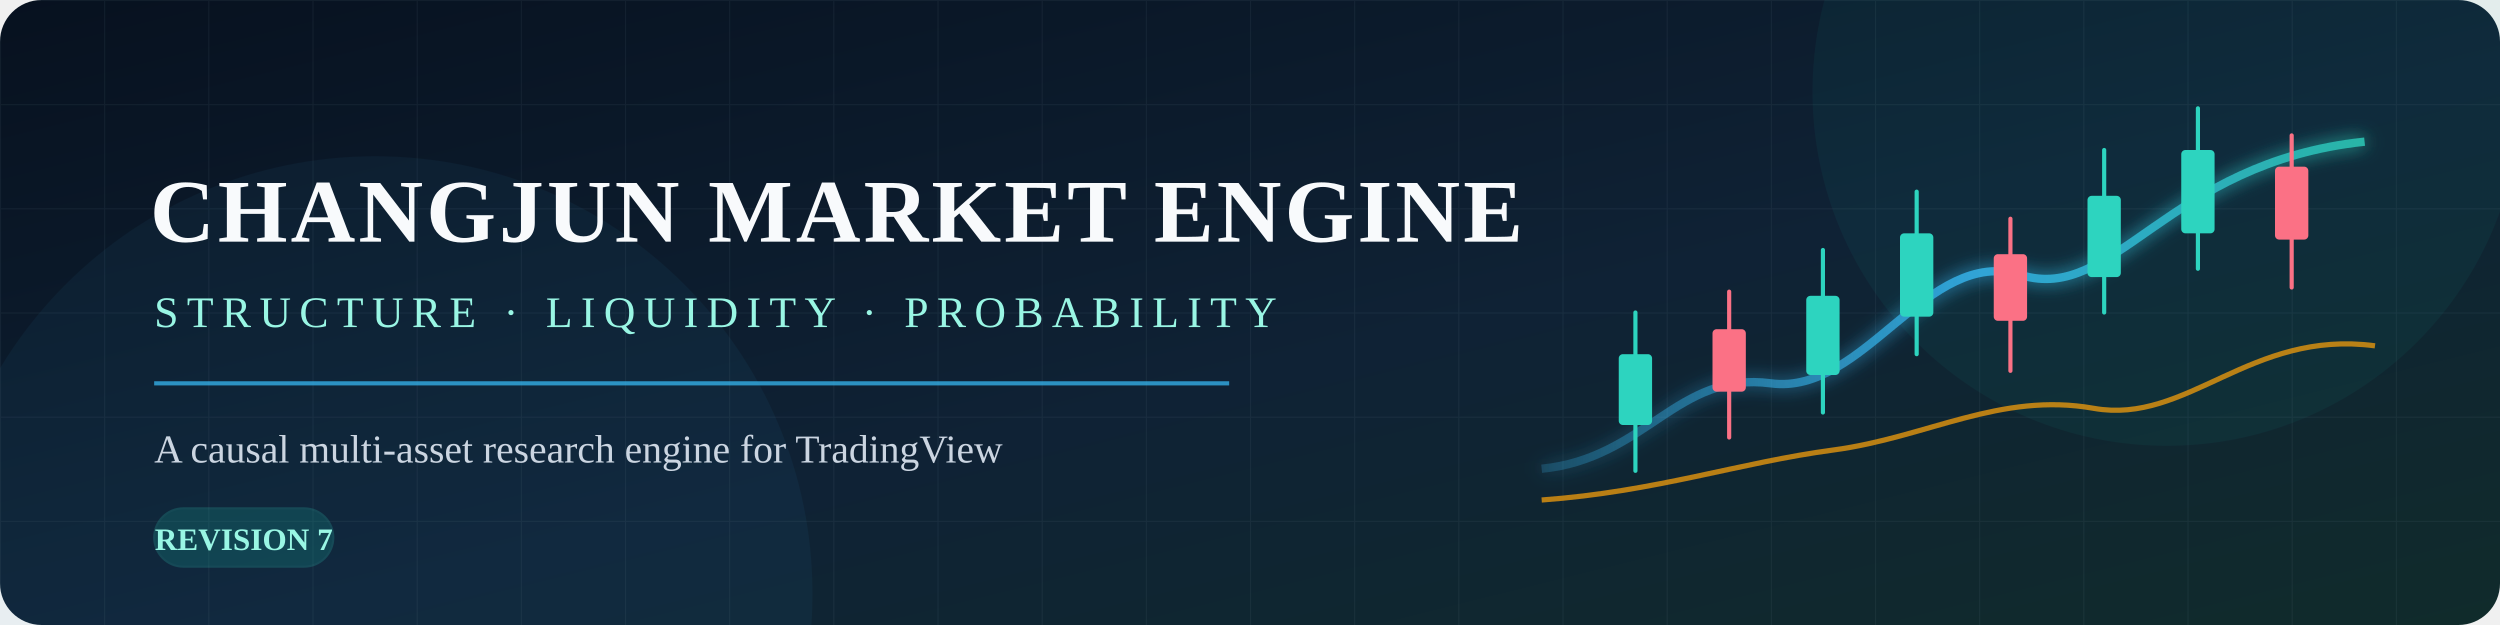
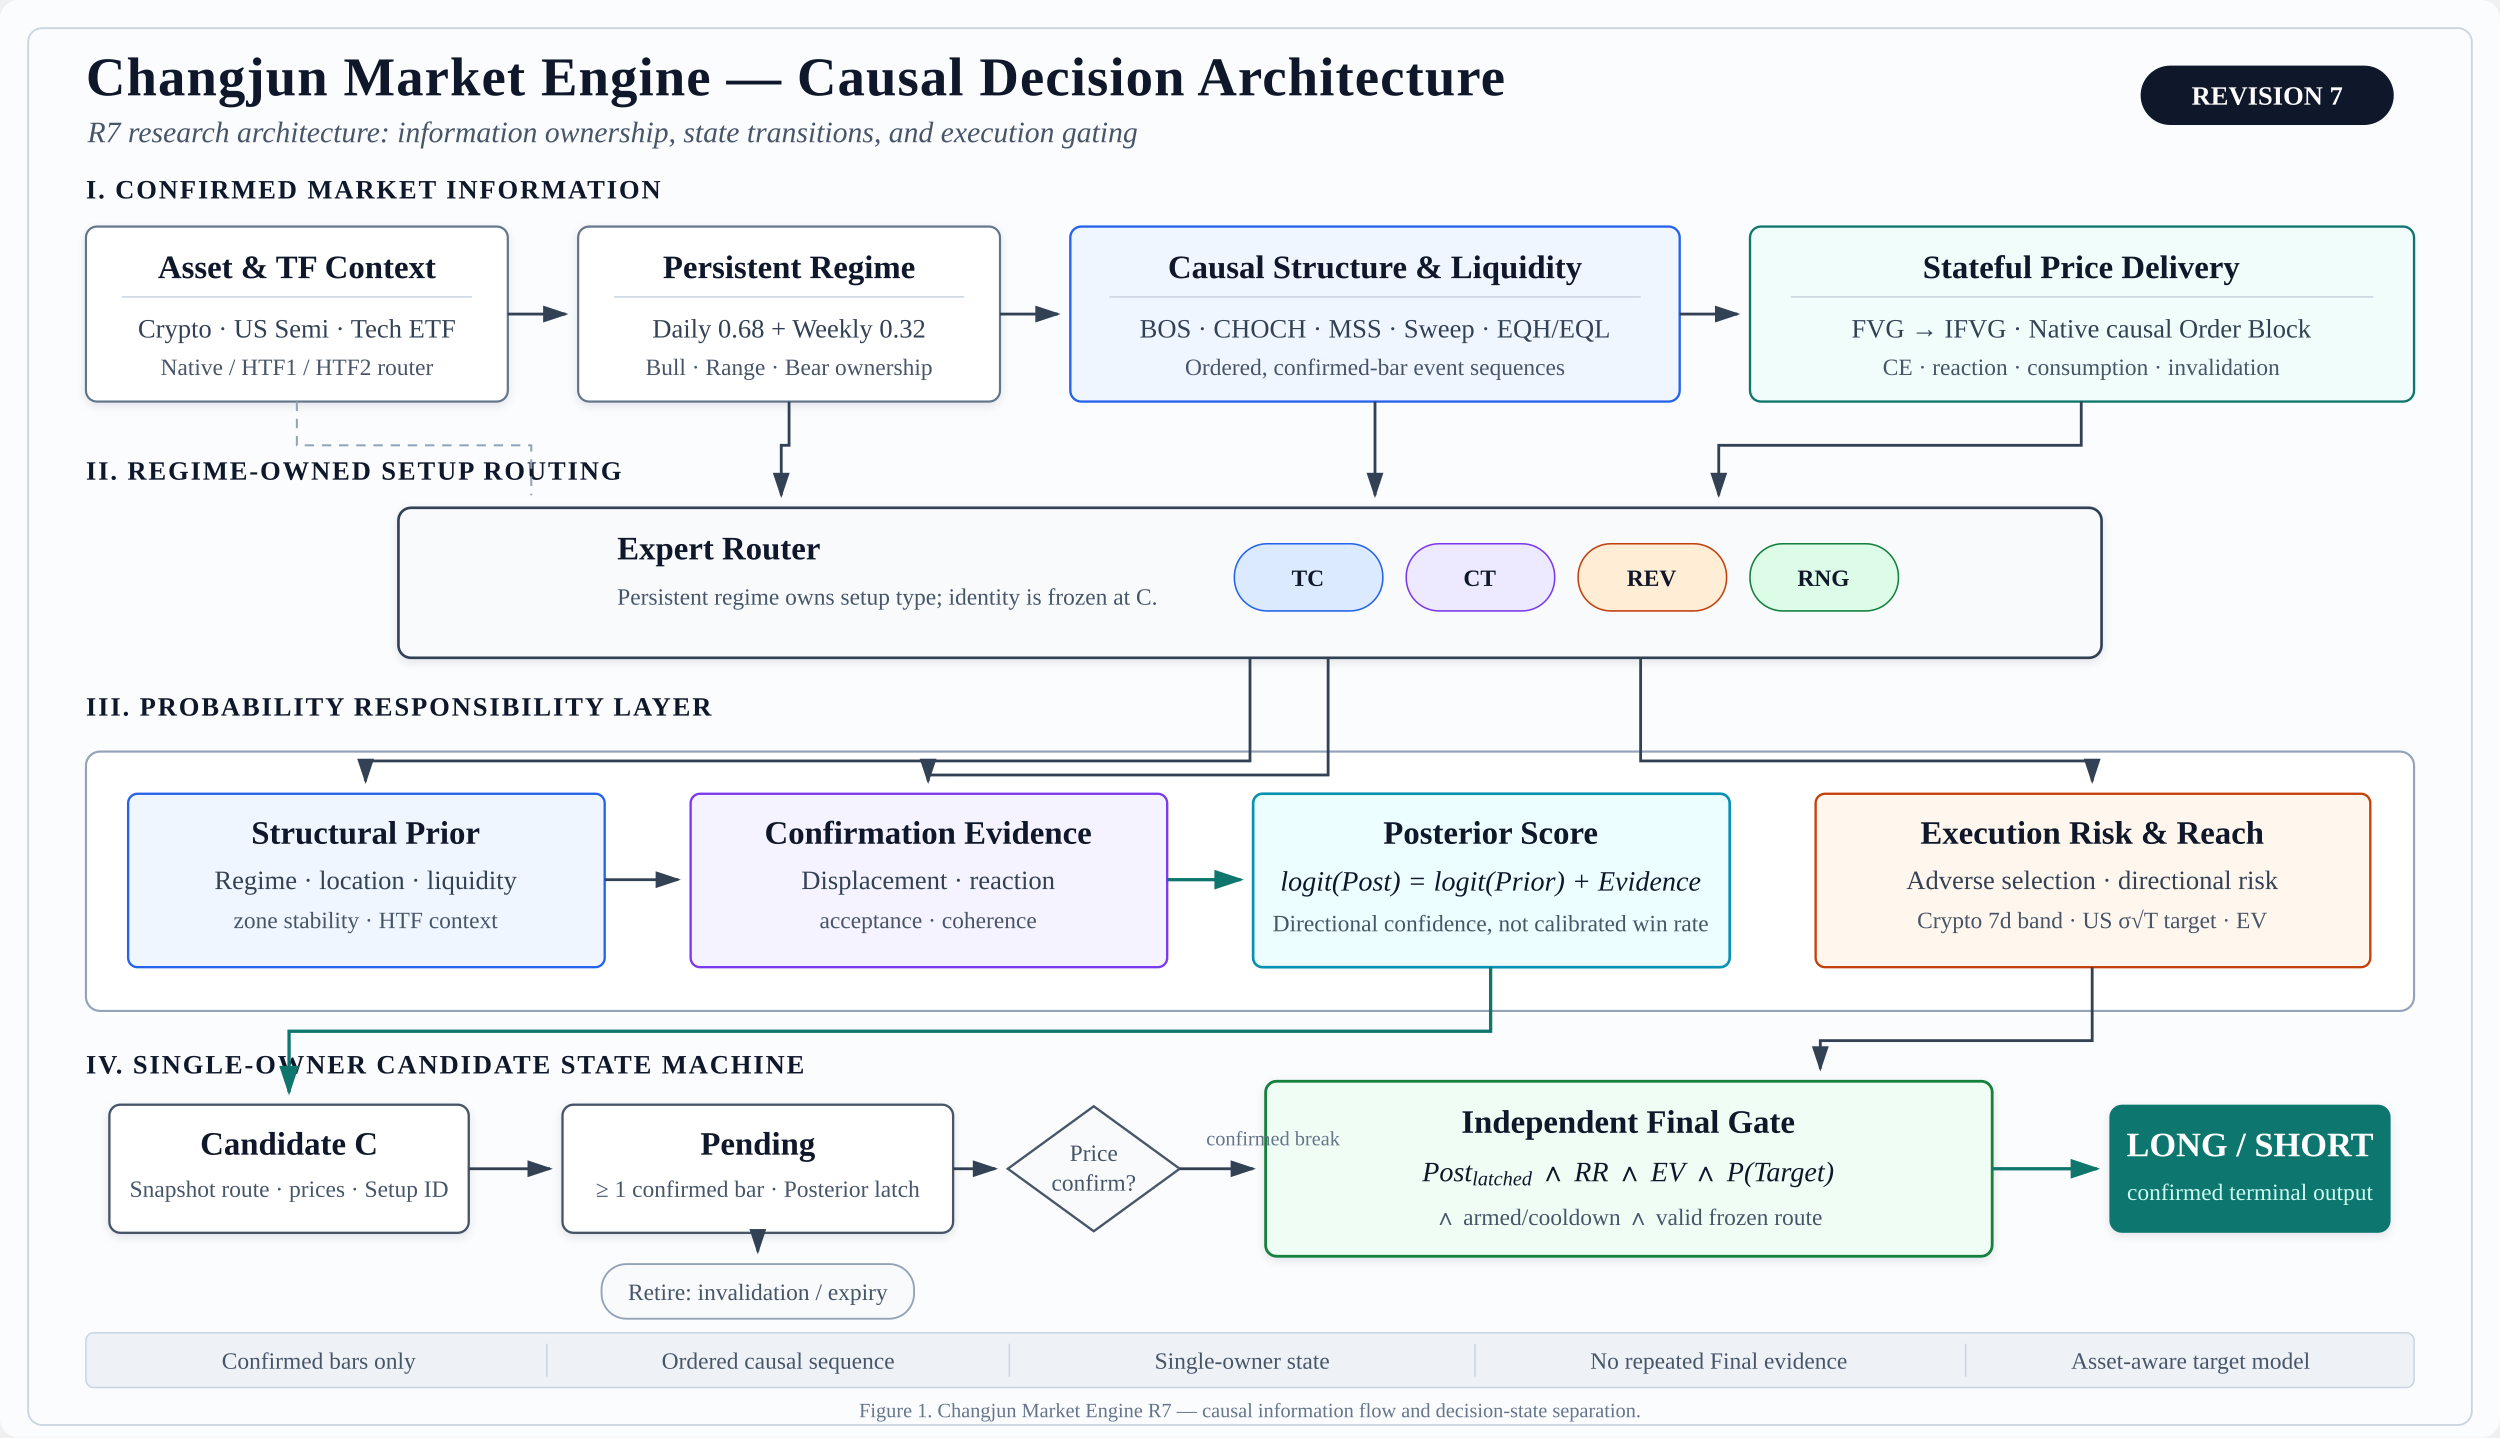
- <svg xmlns="http://www.w3.org/2000/svg" width="1200" height="300" viewBox="0 0 1200 300" role="img" aria-labelledby="title desc">
+ <svg xmlns="http://www.w3.org/2000/svg" width="1600" height="920" viewBox="0 0 1600 920" role="img" aria-labelledby="title desc">
  <defs>
-     <linearGradient id="bg" x1="0" y1="0" x2="1" y2="1">
-       <stop offset="0" stop-color="#07111f" />
-       <stop offset="0.55" stop-color="#0f2235" />
-       <stop offset="1" stop-color="#102b2b" />
-     </linearGradient>
-     <linearGradient id="line" x1="0" y1="0" x2="1" y2="0">
-       <stop offset="0" stop-color="#38bdf8" stop-opacity="0.25" />
-       <stop offset="0.52" stop-color="#38bdf8" />
-       <stop offset="1" stop-color="#2dd4bf" />
-     </linearGradient>
-     <filter id="glow" x="-20%" y="-20%" width="140%" height="140%">
-       <feGaussianBlur stdDeviation="4" result="blur" />
-       <feMerge>
-         <feMergeNode in="blur" />
-         <feMergeNode in="SourceGraphic" />
-       </feMerge>
+     <marker id="arrow" markerWidth="10" markerHeight="10" refX="8" refY="3" orient="auto" markerUnits="strokeWidth">
+       <path d="M0,0 L0,6 L9,3 z" fill="#334155" />
+     </marker>
+     <marker id="arrowTeal" markerWidth="10" markerHeight="10" refX="8" refY="3" orient="auto" markerUnits="strokeWidth">
+       <path d="M0,0 L0,6 L9,3 z" fill="#0f766e" />
+     </marker>
+     <filter id="shadow" x="-10%" y="-10%" width="120%" height="130%">
+       <feDropShadow dx="0" dy="2" stdDeviation="3" flood-color="#0f172a" flood-opacity="0.10" />
    </filter>
-     <pattern id="grid" width="50" height="50" patternUnits="userSpaceOnUse">
-       <path d="M 50 0 L 0 0 0 50" fill="none" stroke="#94a3b8" stroke-opacity="0.08" stroke-width="1" />
-     </pattern>
+     <style>
+       .paper { fill: #fbfcfe; }
+       .title { font: 700 35px 'Times New Roman', Times, serif; fill: #0f172a; letter-spacing: 0.7px; }
+       .subtitle { font: italic 19px 'Times New Roman', Times, serif; fill: #475569; }
+       .section { font: 700 17px 'Times New Roman', Times, serif; fill: #0f172a; letter-spacing: 1.2px; }
+       .box-title { font: 700 21px 'Times New Roman', Times, serif; fill: #0f172a; }
+       .body { font: 17px 'Times New Roman', Times, serif; fill: #334155; }
+       .small { font: 15px 'Times New Roman', Times, serif; fill: #475569; }
+       .tiny { font: 13px 'Times New Roman', Times, serif; fill: #64748b; }
+       .formula { font: italic 18px 'Times New Roman', Times, serif; fill: #0f172a; }
+       .pill { font: 700 15px 'Times New Roman', Times, serif; fill: #0f172a; }
+       .input-box { fill: #ffffff; stroke: #64748b; stroke-width: 1.4; rx: 7; filter: url(#shadow); }
+       .structure-box { fill: #eff6ff; stroke: #2563eb; stroke-width: 1.5; rx: 7; }
+       .zone-box { fill: #f0fdfa; stroke: #0f766e; stroke-width: 1.5; rx: 7; }
+       .router-box { fill: #f8fafc; stroke: #334155; stroke-width: 1.7; rx: 8; filter: url(#shadow); }
+       .prob-frame { fill: #ffffff; stroke: #94a3b8; stroke-width: 1.4; rx: 9; }
+       .prior-box { fill: #eff6ff; stroke: #2563eb; stroke-width: 1.5; rx: 6; }
+       .evidence-box { fill: #f5f3ff; stroke: #7c3aed; stroke-width: 1.5; rx: 6; }
+       .posterior-box { fill: #ecfeff; stroke: #0891b2; stroke-width: 1.7; rx: 6; }
+       .risk-box { fill: #fff7ed; stroke: #c2410c; stroke-width: 1.5; rx: 6; }
+       .state-box { fill: #ffffff; stroke: #475569; stroke-width: 1.5; rx: 7; filter: url(#shadow); }
+       .final-box { fill: #f0fdf4; stroke: #15803d; stroke-width: 1.8; rx: 7; filter: url(#shadow); }
+       .retire-box { fill: #f8fafc; stroke: #94a3b8; stroke-width: 1.2; rx: 16; }
+       .flow { fill: none; stroke: #334155; stroke-width: 1.8; marker-end: url(#arrow); }
+       .flow-teal { fill: none; stroke: #0f766e; stroke-width: 2.1; marker-end: url(#arrowTeal); }
+       .guide { fill: none; stroke: #94a3b8; stroke-width: 1.3; stroke-dasharray: 6 5; }
+       .divider { stroke: #cbd5e1; stroke-width: 1; }
+     </style>
  </defs>
-   <rect width="1200" height="300" rx="20" fill="url(#bg)" />
-   <rect width="1200" height="300" rx="20" fill="url(#grid)" />
-   <circle cx="1040" cy="44" r="170" fill="#14b8a6" opacity="0.06" />
-   <circle cx="180" cy="285" r="210" fill="#38bdf8" opacity="0.05" />
-   <g opacity="0.82">
-     <path d="M740 225 C790 220 805 178 850 184 S925 118 970 132 S1040 78 1135 68" fill="none" stroke="url(#line)" stroke-width="4" filter="url(#glow)" />
-     <path d="M740 240 C795 236 835 222 880 216 S960 188 1005 196 S1080 158 1140 166" fill="none" stroke="#f59e0b" stroke-width="2.5" opacity="0.9" />
-   </g>
-   <g stroke-linecap="round">
-     <g transform="translate(785 0)">
-       <line x1="0" y1="150" x2="0" y2="226" stroke="#2dd4bf" stroke-width="2" />
-       <rect x="-8" y="170" width="16" height="34" rx="2" fill="#2dd4bf" />
-     </g>
-     <g transform="translate(830 0)">
-       <line x1="0" y1="140" x2="0" y2="210" stroke="#fb7185" stroke-width="2" />
-       <rect x="-8" y="158" width="16" height="30" rx="2" fill="#fb7185" />
-     </g>
-     <g transform="translate(875 0)">
-       <line x1="0" y1="120" x2="0" y2="198" stroke="#2dd4bf" stroke-width="2" />
-       <rect x="-8" y="142" width="16" height="38" rx="2" fill="#2dd4bf" />
-     </g>
-     <g transform="translate(920 0)">
-       <line x1="0" y1="92" x2="0" y2="170" stroke="#2dd4bf" stroke-width="2" />
-       <rect x="-8" y="112" width="16" height="40" rx="2" fill="#2dd4bf" />
-     </g>
-     <g transform="translate(965 0)">
-       <line x1="0" y1="105" x2="0" y2="178" stroke="#fb7185" stroke-width="2" />
-       <rect x="-8" y="122" width="16" height="32" rx="2" fill="#fb7185" />
-     </g>
-     <g transform="translate(1010 0)">
-       <line x1="0" y1="72" x2="0" y2="150" stroke="#2dd4bf" stroke-width="2" />
-       <rect x="-8" y="94" width="16" height="39" rx="2" fill="#2dd4bf" />
-     </g>
-     <g transform="translate(1055 0)">
-       <line x1="0" y1="52" x2="0" y2="129" stroke="#2dd4bf" stroke-width="2" />
-       <rect x="-8" y="72" width="16" height="40" rx="2" fill="#2dd4bf" />
-     </g>
-     <g transform="translate(1100 0)">
-       <line x1="0" y1="65" x2="0" y2="138" stroke="#fb7185" stroke-width="2" />
-       <rect x="-8" y="80" width="16" height="35" rx="2" fill="#fb7185" />
-     </g>
-   </g>
-   <text x="72" y="116" fill="#f8fafc" font-family="'Times New Roman', Times, serif" font-size="43" font-weight="700" letter-spacing="1.5">CHANGJUN MARKET ENGINE</text>
-   <text x="74" y="157" fill="#99f6e4" font-family="'Times New Roman', Times, serif" font-size="21" letter-spacing="4">STRUCTURE · LIQUIDITY · PROBABILITY</text>
-   <line x1="74" y1="184" x2="590" y2="184" stroke="#38bdf8" stroke-width="2" opacity="0.72" />
-   <text x="74" y="222" fill="#cbd5e1" font-family="'Times New Roman', Times, serif" font-size="19">A causal multi-asset research engine for TradingView</text>
-   <rect x="74" y="244" width="86" height="28" rx="14" fill="#14b8a6" opacity="0.2" stroke="#2dd4bf" />
-   <text x="117" y="264" text-anchor="middle" fill="#99f6e4" font-family="'Times New Roman', Times, serif" font-size="15" font-weight="700">REVISION 7</text>
+   <rect class="paper" width="1600" height="920" rx="12" />
+   <rect x="18" y="18" width="1564" height="894" rx="9" fill="none" stroke="#cbd5e1" stroke-width="1.2" />
+   <text id="diagram-title" x="55" y="61" class="title">Changjun Market Engine — Causal Decision Architecture</text>
+   <text x="56" y="91" class="subtitle">R7 research architecture: information ownership, state transitions, and execution gating</text>
+   <rect x="1370" y="42" width="162" height="38" rx="19" fill="#0f172a" />
+   <text x="1451" y="67" text-anchor="middle" font-family="'Times New Roman', Times, serif" font-size="17" font-weight="700" fill="#ffffff">REVISION 7</text>
+   <text x="55" y="127" class="section">I. CONFIRMED MARKET INFORMATION</text>
+   <rect x="55" y="145" width="270" height="112" class="input-box" />
+   <text x="190" y="178" text-anchor="middle" class="box-title">Asset &amp; TF Context</text>
+   <line x1="78" y1="190" x2="302" y2="190" class="divider" />
+   <text x="190" y="216" text-anchor="middle" class="body">Crypto · US Semi · Tech ETF</text>
+   <text x="190" y="240" text-anchor="middle" class="small">Native / HTF1 / HTF2 router</text>
+   <rect x="370" y="145" width="270" height="112" class="input-box" />
+   <text x="505" y="178" text-anchor="middle" class="box-title">Persistent Regime</text>
+   <line x1="393" y1="190" x2="617" y2="190" class="divider" />
+   <text x="505" y="216" text-anchor="middle" class="body">Daily 0.68 + Weekly 0.32</text>
+   <text x="505" y="240" text-anchor="middle" class="small">Bull · Range · Bear ownership</text>
+   <rect x="685" y="145" width="390" height="112" class="structure-box" />
+   <text x="880" y="178" text-anchor="middle" class="box-title">Causal Structure &amp; Liquidity</text>
+   <line x1="710" y1="190" x2="1050" y2="190" class="divider" />
+   <text x="880" y="216" text-anchor="middle" class="body">BOS · CHOCH · MSS · Sweep · EQH/EQL</text>
+   <text x="880" y="240" text-anchor="middle" class="small">Ordered, confirmed-bar event sequences</text>
+   <rect x="1120" y="145" width="425" height="112" class="zone-box" />
+   <text x="1332" y="178" text-anchor="middle" class="box-title">Stateful Price Delivery</text>
+   <line x1="1146" y1="190" x2="1519" y2="190" class="divider" />
+   <text x="1332" y="216" text-anchor="middle" class="body">FVG → IFVG · Native causal Order Block</text>
+   <text x="1332" y="240" text-anchor="middle" class="small">CE · reaction · consumption · invalidation</text>
+   <path d="M325 201 H362" class="flow" />
+   <path d="M640 201 H677" class="flow" />
+   <path d="M1075 201 H1112" class="flow" />
+   <text x="55" y="307" class="section">II. REGIME-OWNED SETUP ROUTING</text>
+   <rect x="255" y="325" width="1090" height="96" class="router-box" />
+   <text x="395" y="358" class="box-title">Expert Router</text>
+   <text x="395" y="387" class="small">Persistent regime owns setup type; identity is frozen at C.</text>
+   <rect x="790" y="348" width="95" height="43" rx="21" fill="#dbeafe" stroke="#2563eb" />
+   <text x="837" y="375" text-anchor="middle" class="pill">TC</text>
+   <rect x="900" y="348" width="95" height="43" rx="21" fill="#ede9fe" stroke="#7c3aed" />
+   <text x="947" y="375" text-anchor="middle" class="pill">CT</text>
+   <rect x="1010" y="348" width="95" height="43" rx="21" fill="#ffedd5" stroke="#c2410c" />
+   <text x="1057" y="375" text-anchor="middle" class="pill">REV</text>
+   <rect x="1120" y="348" width="95" height="43" rx="21" fill="#dcfce7" stroke="#15803d" />
+   <text x="1167" y="375" text-anchor="middle" class="pill">RNG</text>
+   <path d="M505 257 V285 H500 V317" class="flow" />
+   <path d="M880 257 V317" class="flow" />
+   <path d="M1332 257 V285 H1100 V317" class="flow" />
+   <path d="M190 257 V285 H340 V317" class="guide" />
+   <text x="55" y="458" class="section">III. PROBABILITY RESPONSIBILITY LAYER</text>
+   <rect x="55" y="481" width="1490" height="166" class="prob-frame" />
+   <rect x="82" y="508" width="305" height="111" class="prior-box" />
+   <text x="234" y="540" text-anchor="middle" class="box-title">Structural Prior</text>
+   <text x="234" y="569" text-anchor="middle" class="body">Regime · location · liquidity</text>
+   <text x="234" y="594" text-anchor="middle" class="small">zone stability · HTF context</text>
+   <rect x="442" y="508" width="305" height="111" class="evidence-box" />
+   <text x="594" y="540" text-anchor="middle" class="box-title">Confirmation Evidence</text>
+   <text x="594" y="569" text-anchor="middle" class="body">Displacement · reaction</text>
+   <text x="594" y="594" text-anchor="middle" class="small">acceptance · coherence</text>
+   <rect x="802" y="508" width="305" height="111" class="posterior-box" />
+   <text x="954" y="540" text-anchor="middle" class="box-title">Posterior Score</text>
+   <text x="954" y="570" text-anchor="middle" class="formula">logit(Post) = logit(Prior) + Evidence</text>
+   <text x="954" y="596" text-anchor="middle" class="small">Directional confidence, not calibrated win rate</text>
+   <rect x="1162" y="508" width="355" height="111" class="risk-box" />
+   <text x="1339" y="540" text-anchor="middle" class="box-title">Execution Risk &amp; Reach</text>
+   <text x="1339" y="569" text-anchor="middle" class="body">Adverse selection · directional risk</text>
+   <text x="1339" y="594" text-anchor="middle" class="small">Crypto 7d band · US σ√T target · EV</text>
+   <path d="M387 563 H434" class="flow" />
+   <path d="M747 563 H794" class="flow-teal" />
+   <path d="M800 421 V487 H234 V500" class="flow" />
+   <path d="M850 421 V496 H594 V500" class="flow" />
+   <path d="M1050 421 V487 H1339 V500" class="flow" />
+   <text x="55" y="687" class="section">IV. SINGLE-OWNER CANDIDATE STATE MACHINE</text>
+   <rect x="70" y="707" width="230" height="82" class="state-box" />
+   <text x="185" y="739" text-anchor="middle" class="box-title">Candidate C</text>
+   <text x="185" y="766" text-anchor="middle" class="small">Snapshot route · prices · Setup ID</text>
+   <rect x="360" y="707" width="250" height="82" class="state-box" />
+   <text x="485" y="739" text-anchor="middle" class="box-title">Pending</text>
+   <text x="485" y="766" text-anchor="middle" class="small">≥ 1 confirmed bar · Posterior latch</text>
+   <polygon points="700,708 755,748 700,788 645,748" fill="#f8fafc" stroke="#475569" stroke-width="1.5" />
+   <text x="700" y="743" text-anchor="middle" class="small">Price</text>
+   <text x="700" y="762" text-anchor="middle" class="small">confirm?</text>
+   <rect x="810" y="692" width="465" height="112" class="final-box" />
+   <text x="1042" y="725" text-anchor="middle" class="box-title">Independent Final Gate</text>
+   <text x="1042" y="756" text-anchor="middle" class="formula">Post<tspan baseline-shift="sub" font-size="13">latched</tspan> ∧ RR ∧ EV ∧ P(Target)</text>
+   <text x="1042" y="784" text-anchor="middle" class="small">∧ armed/cooldown ∧ valid frozen route</text>
+   <rect x="1350" y="707" width="180" height="82" rx="8" fill="#0f766e" filter="url(#shadow)" />
+   <text x="1440" y="740" text-anchor="middle" font-family="'Times New Roman', Times, serif" font-size="22" font-weight="700" fill="#ffffff">LONG / SHORT</text>
+   <text x="1440" y="768" text-anchor="middle" font-family="'Times New Roman', Times, serif" font-size="15" fill="#ccfbf1">confirmed terminal output</text>
+   <rect x="385" y="809" width="200" height="35" class="retire-box" />
+   <text x="485" y="832" text-anchor="middle" class="small">Retire: invalidation / expiry</text>
+   <path d="M954 619 V660 H185 V699" class="flow-teal" />
+   <path d="M300 748 H352" class="flow" />
+   <path d="M610 748 H637" class="flow" />
+   <path d="M755 748 H802" class="flow" />
+   <path d="M1275 748 H1342" class="flow-teal" />
+   <path d="M1339 619 V666 H1165 V684" class="flow" />
+   <path d="M485 789 V801" class="flow" />
+   <text x="772" y="733" class="tiny">confirmed break</text>
+   <rect x="55" y="853" width="1490" height="35" rx="5" fill="#eef2f7" stroke="#cbd5e1" />
+   <text x="204" y="876" text-anchor="middle" class="small">Confirmed bars only</text>
+   <line x1="350" y1="860" x2="350" y2="881" class="divider" />
+   <text x="498" y="876" text-anchor="middle" class="small">Ordered causal sequence</text>
+   <line x1="646" y1="860" x2="646" y2="881" class="divider" />
+   <text x="795" y="876" text-anchor="middle" class="small">Single-owner state</text>
+   <line x1="944" y1="860" x2="944" y2="881" class="divider" />
+   <text x="1100" y="876" text-anchor="middle" class="small">No repeated Final evidence</text>
+   <line x1="1258" y1="860" x2="1258" y2="881" class="divider" />
+   <text x="1402" y="876" text-anchor="middle" class="small">Asset-aware target model</text>
+   <text x="800" y="907" text-anchor="middle" class="tiny">Figure 1. Changjun Market Engine R7 — causal information flow and decision-state separation.</text>
</svg>
